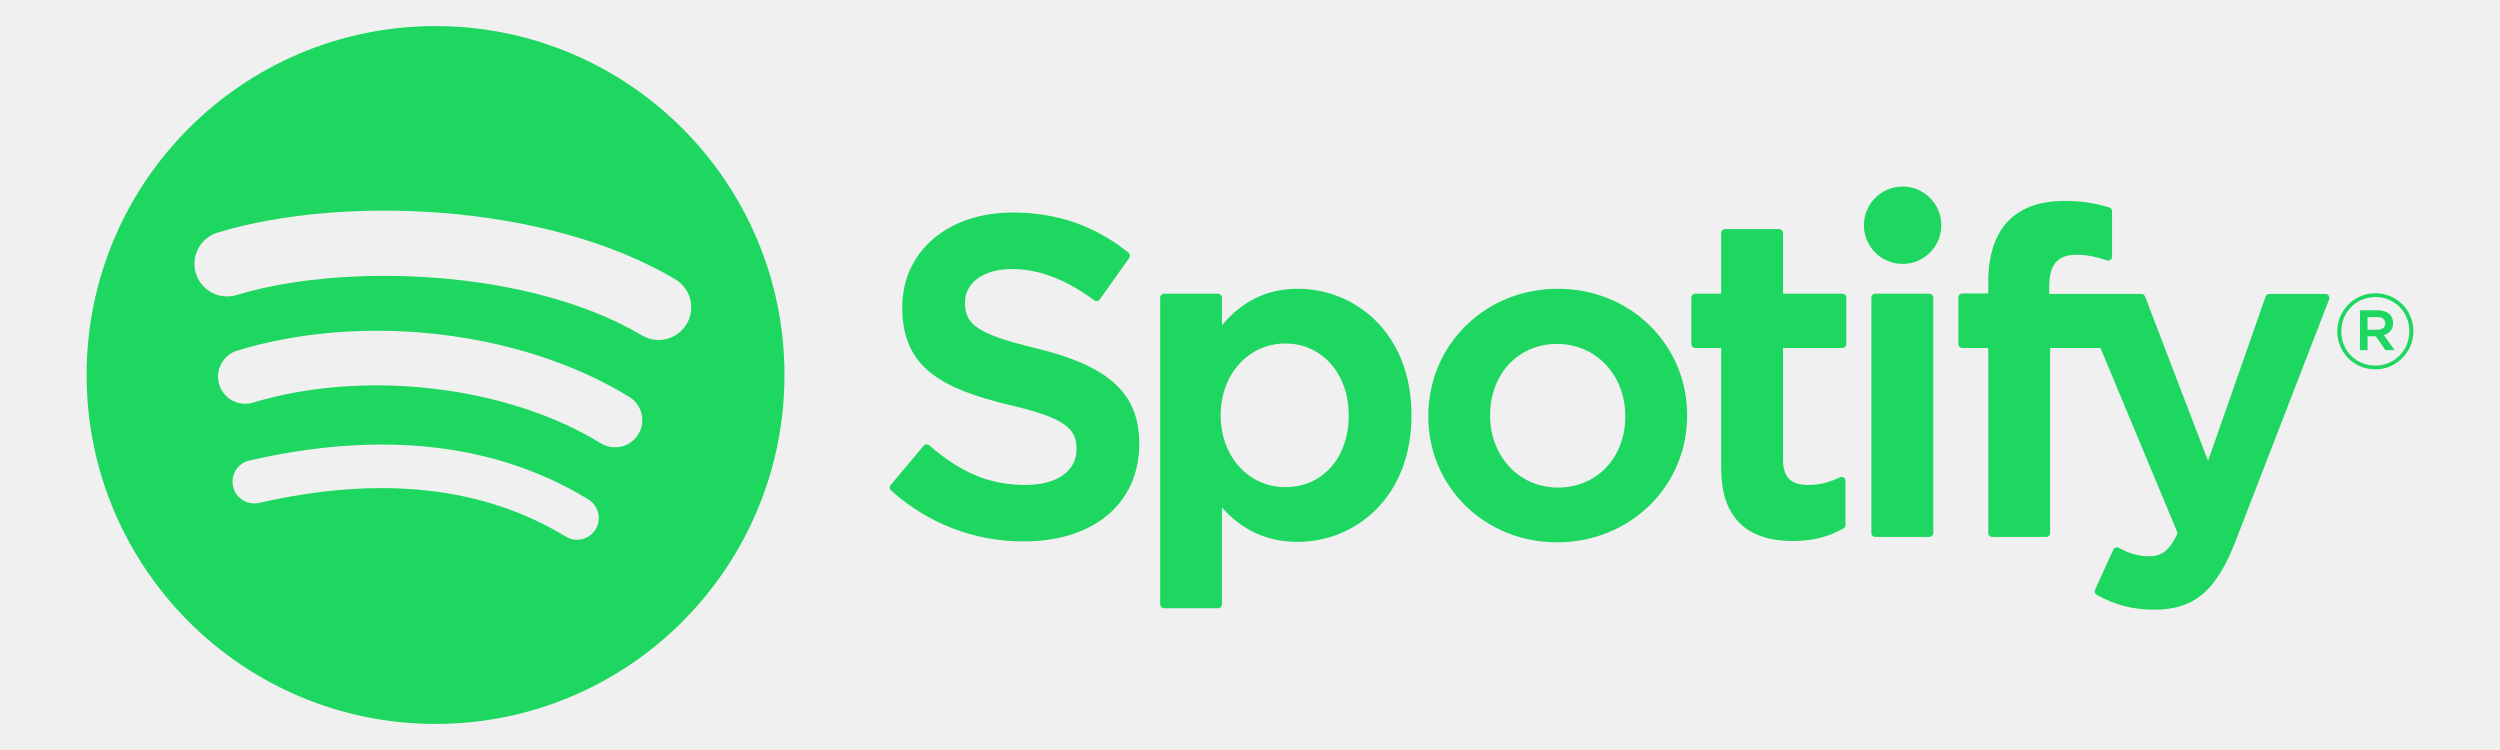
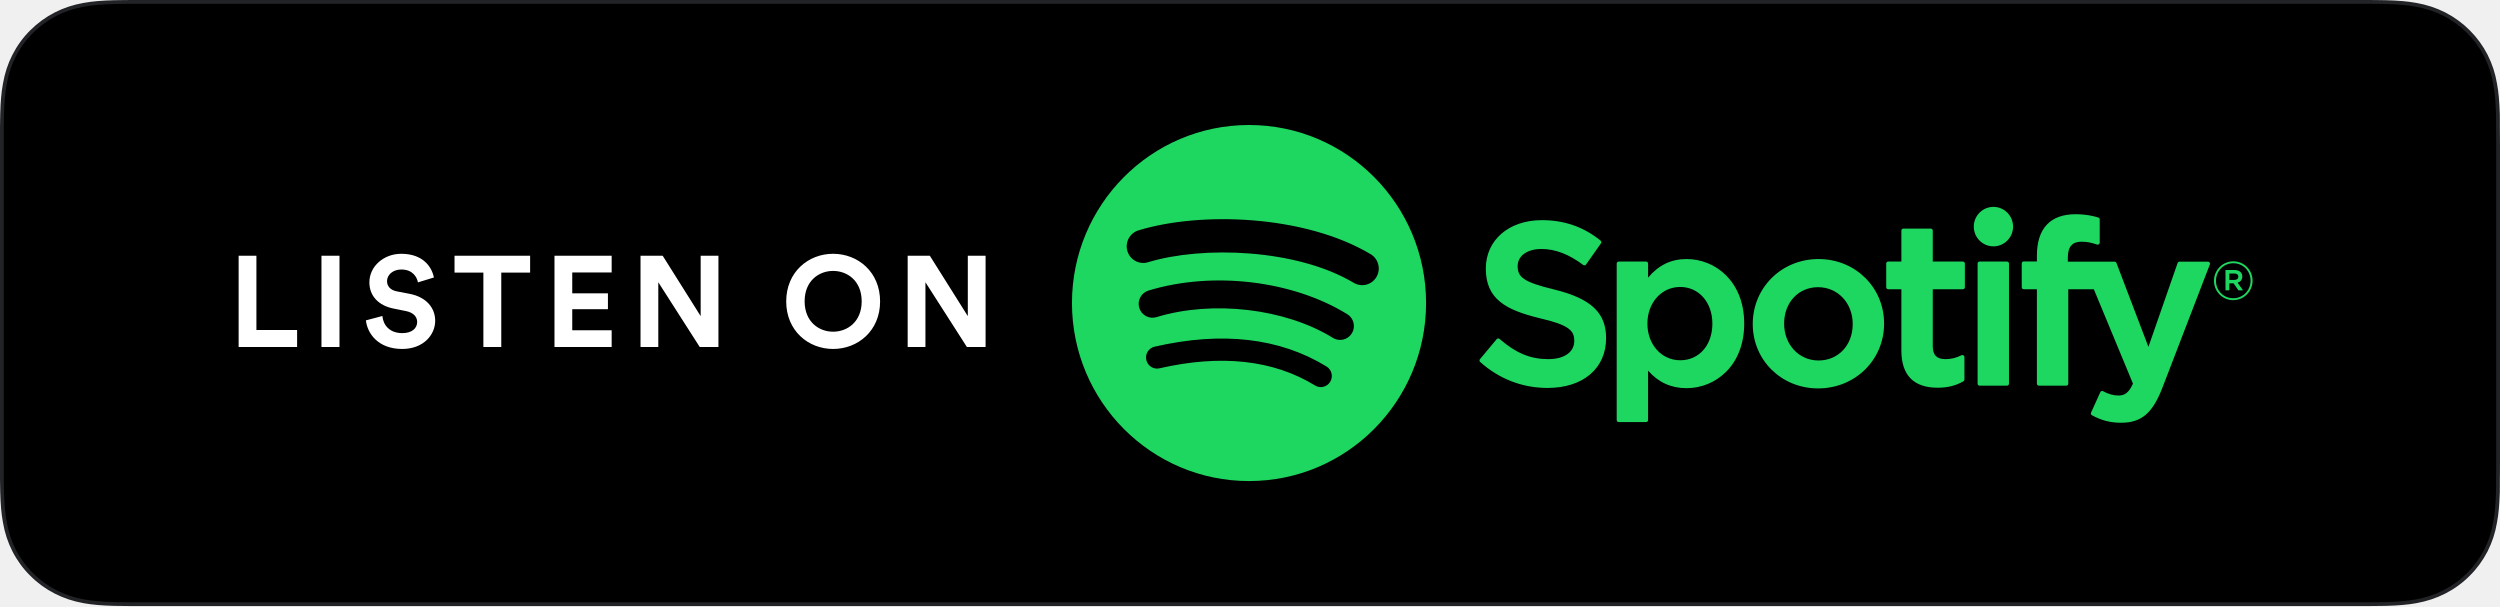
- <svg xmlns="http://www.w3.org/2000/svg" id="svg4" viewBox="0 0 600 180" version="1.1" width="600" height="180">
-   <defs id="defs8" />
-   <path id="path2" d="m 104.529,6.258 c -46.249,0 -83.743,37.493 -83.743,83.742 0,46.251 37.494,83.741 83.743,83.741 46.254,0 83.744,-37.49 83.744,-83.741 0,-46.246 -37.49,-83.738 -83.745,-83.738 z m 38.404,120.78 c -1.5,2.46 -4.72,3.24 -7.18,1.73 -19.662,-12.01 -44.414,-14.73 -73.564,-8.07 -2.809,0.64 -5.609,-1.12 -6.249,-3.93 -0.643,-2.81 1.11,-5.61 3.926,-6.25 31.9,-7.288 59.263,-4.15 81.337,9.34 2.46,1.51 3.24,4.72 1.73,7.18 z m 10.25,-22.802 c -1.89,3.072 -5.91,4.042 -8.98,2.152 -22.51,-13.836 -56.823,-17.843 -83.448,-9.761 -3.453,1.043 -7.1,-0.903 -8.148,-4.35 -1.04,-3.453 0.907,-7.093 4.354,-8.143 30.413,-9.228 68.222,-4.758 94.072,11.127 3.07,1.89 4.04,5.91 2.15,8.976 z m 0.88,-23.744 c -26.99,-16.031 -71.52,-17.505 -97.289,-9.684 -4.138,1.255 -8.514,-1.081 -9.768,-5.219 -1.254,-4.14 1.08,-8.513 5.221,-9.771 29.581,-8.98 78.756,-7.245 109.83,11.202 3.73,2.209 4.95,7.016 2.74,10.733 -2.2,3.722 -7.02,4.949 -10.73,2.739 z m 94.56,3.072 c -14.46,-3.448 -17.03,-5.868 -17.03,-10.953 0,-4.804 4.52,-8.037 11.25,-8.037 6.52,0 12.98,2.455 19.76,7.509 0.2,0.153 0.46,0.214 0.71,0.174 0.26,-0.038 0.48,-0.177 0.63,-0.386 l 7.06,-9.952 c 0.29,-0.41 0.21,-0.975 -0.18,-1.288 -8.07,-6.473 -17.15,-9.62 -27.77,-9.62 -15.61,0 -26.52,9.369 -26.52,22.774 0,14.375 9.41,19.465 25.67,23.394 13.83,3.187 16.17,5.857 16.17,10.629 0,5.29 -4.72,8.58 -12.32,8.58 -8.44,0 -15.33,-2.85 -23.03,-9.51 -0.19,-0.17 -0.45,-0.24 -0.69,-0.23 -0.26,0.02 -0.49,0.14 -0.65,0.33 l -7.92,9.42 c -0.33,0.4 -0.29,0.98 0.09,1.32 8.96,8 19.98,12.22 31.88,12.22 16.82,0 27.69,-9.19 27.69,-23.42 0.03,-12.007 -7.16,-18.657 -24.77,-22.941 z m 62.86,-14.26 c -7.29,0 -13.27,2.872 -18.21,8.757 v -6.624 c 0,-0.523 -0.42,-0.949 -0.94,-0.949 h -12.95 c -0.52,0 -0.94,0.426 -0.94,0.949 v 73.601 c 0,0.52 0.42,0.95 0.94,0.95 h 12.95 c 0.52,0 0.94,-0.43 0.94,-0.95 v -23.23 c 4.94,5.53 10.92,8.24 18.21,8.24 13.55,0 27.27,-10.43 27.27,-30.369 0.02,-19.943 -13.7,-30.376 -27.26,-30.376 z m 12.21,30.375 c 0,10.149 -6.25,17.239 -15.21,17.239 -8.85,0 -15.53,-7.41 -15.53,-17.239 0,-9.83 6.68,-17.238 15.53,-17.238 8.81,-0.001 15.21,7.247 15.21,17.237 z m 50.21,-30.375 c -17.45,0 -31.12,13.436 -31.12,30.592 0,16.972 13.58,30.262 30.91,30.262 17.51,0 31.22,-13.39 31.22,-30.479 0,-17.031 -13.62,-30.373 -31.01,-30.373 z m 0,47.714 c -9.28,0 -16.28,-7.46 -16.28,-17.344 0,-9.929 6.76,-17.134 16.07,-17.134 9.34,0 16.38,7.457 16.38,17.351 0,9.927 -6.8,17.127 -16.17,17.127 z m 68.27,-46.53 h -14.25 v -14.566 c 0,-0.522 -0.42,-0.948 -0.94,-0.948 h -12.95 c -0.52,0 -0.95,0.426 -0.95,0.948 v 14.566 h -6.22 c -0.52,0 -0.94,0.426 -0.94,0.949 v 11.127 c 0,0.522 0.42,0.949 0.94,0.949 h 6.22 v 28.795 c 0,11.63 5.79,17.53 17.22,17.53 4.64,0 8.49,-0.96 12.12,-3.02 0.3,-0.16 0.48,-0.48 0.48,-0.82 v -10.6 c 0,-0.32 -0.17,-0.63 -0.45,-0.8 -0.28,-0.18 -0.63,-0.19 -0.92,-0.04 -2.49,1.25 -4.9,1.83 -7.6,1.83 -4.15,0 -6.01,-1.89 -6.01,-6.11 v -26.76 h 14.25 c 0.52,0 0.94,-0.426 0.94,-0.949 v -11.126 c 0.02,-0.523 -0.4,-0.949 -0.93,-0.949 z m 49.64,0.057 v -1.789 c 0,-5.263 2.02,-7.61 6.54,-7.61 2.7,0 4.87,0.536 7.3,1.346 0.3,0.094 0.61,0.047 0.85,-0.132 0.25,-0.179 0.39,-0.466 0.39,-0.77 v -10.91 c 0,-0.417 -0.26,-0.786 -0.67,-0.909 -2.56,-0.763 -5.84,-1.546 -10.76,-1.546 -11.95,0 -18.28,6.734 -18.28,19.467 v 2.74 h -6.22 c -0.52,0 -0.95,0.426 -0.95,0.948 v 11.184 c 0,0.522 0.43,0.949 0.95,0.949 h 6.22 v 44.405 c 0,0.53 0.43,0.95 0.95,0.95 h 12.94 c 0.53,0 0.95,-0.42 0.95,-0.95 v -44.402 h 12.09 l 18.52,44.402 c -2.1,4.66 -4.17,5.59 -6.99,5.59 -2.28,0 -4.69,-0.68 -7.14,-2.03 -0.23,-0.12 -0.51,-0.14 -0.75,-0.07 -0.25,0.09 -0.46,0.27 -0.56,0.51 l -4.39,9.63 c -0.21,0.46 -0.03,0.99 0.41,1.23 4.58,2.48 8.71,3.54 13.82,3.54 9.56,0 14.85,-4.46 19.5,-16.44 l 22.46,-58.037 c 0.12,-0.292 0.08,-0.622 -0.1,-0.881 -0.17,-0.257 -0.46,-0.412 -0.77,-0.412 h -13.48 c -0.41,0 -0.77,0.257 -0.9,0.636 l -13.81,39.434 -15.12,-39.46 c -0.14,-0.367 -0.49,-0.61 -0.88,-0.61 h -22.12 z m -28.78,-0.057 h -12.95 c -0.52,0 -0.95,0.426 -0.95,0.949 v 56.481 c 0,0.53 0.43,0.95 0.95,0.95 h 12.95 c 0.52,0 0.95,-0.42 0.95,-0.95 v -56.477 c 0,-0.523 -0.42,-0.949 -0.95,-0.949 z m -6.4,-25.719 c -5.13,0 -9.29,4.152 -9.29,9.281 0,5.132 4.16,9.289 9.29,9.289 5.13,0 9.28,-4.157 9.28,-9.289 0,-5.128 -4.16,-9.281 -9.28,-9.281 z m 113.42,43.88 c -5.12,0 -9.11,-4.115 -9.11,-9.112 0,-4.997 4.04,-9.159 9.16,-9.159 5.12,0 9.11,4.114 9.11,9.107 0,4.997 -4.04,9.164 -9.16,9.164 z m 0.05,-17.365 c -4.67,0 -8.2,3.71 -8.2,8.253 0,4.541 3.51,8.201 8.15,8.201 4.67,0 8.2,-3.707 8.2,-8.253 0,-4.541 -3.51,-8.201 -8.15,-8.201 z m 2.02,9.138 2.58,3.608 h -2.18 l -2.32,-3.31 h -1.99 v 3.31 h -1.82 v -9.564 h 4.26 c 2.23,0 3.69,1.137 3.69,3.051 0.01,1.568 -0.9,2.526 -2.21,2.905 z m -1.54,-4.315 h -2.37 v 3.025 h 2.37 c 1.18,0 1.89,-0.579 1.89,-1.514 0,-0.984 -0.71,-1.511 -1.89,-1.511 z" fill="#1ed760" />
+ <svg xmlns="http://www.w3.org/2000/svg" width="660px" height="160px" viewBox="0 0 660 160" version="1.1">
+   <g id="spotify-podcast-badge-blk-grn-660x160" stroke="none" stroke-width="1" fill="none" fill-rule="evenodd">
+     <g id="Group-2">
+       <path d="M621.849,0.5 L38.172,0.5 C36.948,0.5 36.408,0.5 35.731,0.501 C35.032,0.503 34.4,0.505 33.792,0.508 C33.437,0.51 33.068,0.514 32.666,0.519 C32.184,0.525 31.825,0.531 30.916,0.545 C30.518,0.552 30.343,0.555 30.123,0.558 C26.994,0.636 24.526,0.837 22.174,1.258 C19.492,1.727 17.057,2.525 14.705,3.719 C12.356,4.921 10.209,6.483 8.349,8.344 C6.485,10.187 4.925,12.335 3.725,14.701 C2.536,17.024 1.743,19.461 1.27,22.176 C0.843,24.517 0.641,26.966 0.56,30.109 C0.544,30.649 0.533,31.203 0.524,31.942 C0.521,32.124 0.52,32.269 0.516,32.596 C0.509,33.19 0.505,33.455 0.5,33.777 C0.5,35.953 0.5,35.953 0.5,38.144 L0.5,121.859 C0.5,123.617 0.5,123.617 0.5,125.354 C0.5,125.794 0.5,125.794 0.5,126.227 C0.505,126.56 0.509,126.817 0.516,127.42 C0.52,127.741 0.521,127.883 0.524,128.062 C0.533,128.8 0.544,129.356 0.56,129.909 C0.641,133.05 0.843,135.499 1.27,137.844 C1.745,140.563 2.54,143.01 3.726,145.32 C4.929,147.683 6.492,149.828 8.352,151.652 C10.204,153.52 12.349,155.08 14.705,156.274 C17.025,157.462 19.45,158.258 22.176,158.75 C24.498,159.166 26.905,159.36 30.121,159.449 C31.409,159.478 32.613,159.492 33.792,159.492 C34.4,159.495 35.032,159.497 35.731,159.499 C36.408,159.5 36.948,159.5 38.172,159.5 L621.85,159.5 C622.931,159.5 623.415,159.5 624.019,159.499 C624.817,159.498 625.52,159.496 626.189,159.492 C627.371,159.492 628.614,159.477 629.866,159.449 C633.097,159.36 635.496,159.167 637.798,158.75 C640.523,158.258 642.954,157.464 645.3,156.273 C647.653,155.078 649.797,153.518 651.65,151.648 C653.492,149.834 655.057,147.691 656.285,145.321 C657.469,142.981 658.264,140.525 658.719,137.838 C659.143,135.559 659.335,133.268 659.453,129.916 C659.46,129.337 659.465,128.74 659.467,128.067 C659.468,127.56 659.469,127.156 659.469,126.224 C659.475,125.939 659.48,125.648 659.484,125.347 C659.497,124.384 659.5,123.615 659.5,121.859 L659.5,38.144 C659.5,35.957 659.495,34.991 659.469,33.777 C659.469,32.857 659.468,32.448 659.467,31.937 C659.465,31.263 659.46,30.668 659.453,30.111 C659.335,26.747 659.143,24.456 658.717,22.169 C658.266,19.499 657.473,17.052 656.287,14.702 C655.062,12.328 653.5,10.181 651.647,8.341 C649.792,6.485 647.645,4.921 645.302,3.72 C642.922,2.523 640.48,1.726 637.798,1.257 C635.468,0.836 633.009,0.636 629.872,0.558 C629.521,0.552 629.521,0.552 629.168,0.546 C628.634,0.538 628.349,0.533 628.027,0.528 C627.324,0.518 626.74,0.511 626.187,0.507 C625.525,0.504 624.828,0.502 624.037,0.501 C623.428,0.5 622.941,0.5 621.849,0.5 Z" id="Path" stroke="#222326" fill="#000000" />
+       <path d="M357.39,74.667 C359.462,75.907 362.148,75.218 363.38,73.129 C364.612,71.044 363.93,68.346 361.852,67.105 C344.507,56.752 317.061,55.779 300.55,60.818 C298.239,61.525 296.936,63.979 297.636,66.302 C298.336,68.625 300.779,69.936 303.088,69.231 C317.471,64.842 342.323,65.669 357.39,74.667 Z M356.897,87.993 C357.95,86.272 357.411,84.016 355.698,82.955 C341.271,74.04 320.167,71.531 303.19,76.711 C301.267,77.3 300.18,79.343 300.761,81.281 C301.346,83.215 303.381,84.308 305.309,83.722 C320.169,79.186 339.323,81.435 351.884,89.199 C353.597,90.258 355.84,89.717 356.897,87.993 Z M351.177,100.791 C352.017,99.41 351.585,97.606 350.211,96.762 C337.891,89.192 322.618,87.43 304.813,91.523 C303.242,91.883 302.263,93.454 302.622,95.031 C302.98,96.607 304.542,97.595 306.11,97.233 C322.38,93.496 336.195,95.02 347.172,101.765 C348.544,102.61 350.338,102.175 351.177,100.791 Z M329.742,33 C355.556,33 376.482,54.042 376.482,79.999 C376.482,105.959 355.556,127 329.742,127 C303.927,127 283,105.959 283,79.999 C283,54.042 303.927,33 329.742,33 Z M410.167,76.389 C419.999,78.793 424.009,82.526 424.009,89.274 C424.009,97.259 417.941,102.418 408.551,102.418 C401.914,102.418 395.764,100.046 390.762,95.557 C390.548,95.367 390.525,95.04 390.71,94.82 L395.129,89.533 C395.219,89.423 395.349,89.357 395.491,89.345 C395.626,89.337 395.772,89.38 395.879,89.472 C400.177,93.215 404.02,94.811 408.73,94.811 C412.971,94.811 415.607,92.965 415.607,89.997 C415.607,87.317 414.304,85.82 406.581,84.031 C397.508,81.826 392.257,78.969 392.257,70.901 C392.257,63.378 398.344,58.119 407.058,58.119 C412.984,58.119 418.054,59.886 422.557,63.519 C422.775,63.695 422.819,64.011 422.657,64.241 L418.717,69.827 C418.634,69.945 418.509,70.022 418.368,70.044 C418.227,70.066 418.083,70.032 417.969,69.946 C414.185,67.109 410.578,65.732 406.938,65.732 C403.184,65.732 400.659,67.546 400.659,70.242 C400.659,73.096 402.096,74.454 410.167,76.389 Z M452.069,85.433 C452.069,79.827 448.498,75.759 443.58,75.759 C438.638,75.759 434.911,79.916 434.911,85.433 C434.911,90.951 438.638,95.108 443.58,95.108 C448.578,95.108 452.069,91.132 452.069,85.433 Z M445.252,68.386 C452.815,68.386 460.47,74.241 460.47,85.433 C460.47,96.623 452.815,102.477 445.252,102.477 C441.184,102.477 437.845,100.96 435.091,97.853 L435.091,110.891 C435.091,111.185 434.855,111.424 434.563,111.424 L427.337,111.424 C427.045,111.424 426.809,111.185 426.809,110.891 L426.809,69.583 C426.809,69.289 427.045,69.05 427.337,69.05 L434.563,69.05 C434.855,69.05 435.091,69.289 435.091,69.583 L435.091,73.3 C437.844,69.998 441.182,68.386 445.252,68.386 Z M480.094,95.168 C485.324,95.168 489.119,91.127 489.119,85.555 C489.119,80.002 485.188,75.817 479.974,75.817 C474.778,75.817 471.008,79.861 471.008,85.433 C471.008,90.982 474.914,95.168 480.094,95.168 Z M480.094,68.386 C489.8,68.386 497.401,75.874 497.401,85.433 C497.401,95.025 489.748,102.541 479.974,102.541 C470.302,102.541 462.725,95.079 462.725,85.555 C462.725,75.927 470.355,68.386 480.094,68.386 Z M518.199,69.05 C518.491,69.05 518.726,69.289 518.726,69.583 L518.726,75.828 C518.726,76.121 518.491,76.36 518.199,76.36 L510.247,76.36 L510.247,91.38 C510.247,93.753 511.282,94.811 513.6,94.811 C515.104,94.811 516.45,94.486 517.842,93.781 C518.003,93.701 518.199,93.706 518.356,93.805 C518.512,93.902 518.608,94.075 518.608,94.258 L518.608,100.205 C518.608,100.395 518.505,100.573 518.34,100.666 C516.314,101.822 514.163,102.36 511.571,102.36 C505.196,102.36 501.964,99.049 501.964,92.519 L501.964,76.36 L498.49,76.36 C498.198,76.36 497.963,76.121 497.963,75.828 L497.963,69.583 C497.963,69.289 498.198,69.05 498.49,69.05 L501.964,69.05 L501.964,60.875 C501.964,60.582 502.202,60.343 502.494,60.343 L509.72,60.343 C510.012,60.343 510.247,60.582 510.247,60.875 L510.247,69.05 L518.199,69.05 Z M545.904,69.082 L558.248,69.082 C558.468,69.082 558.665,69.218 558.742,69.425 L567.183,91.573 L574.889,69.439 C574.963,69.226 575.165,69.082 575.39,69.082 L582.912,69.082 C583.088,69.082 583.248,69.169 583.347,69.313 C583.447,69.459 583.465,69.643 583.403,69.807 L570.866,102.382 C568.266,109.105 565.317,111.605 559.981,111.605 C557.129,111.605 554.82,111.011 552.263,109.618 C552.019,109.486 551.919,109.186 552.036,108.931 L554.485,103.528 C554.544,103.393 554.66,103.29 554.798,103.24 C554.937,103.197 555.09,103.209 555.219,103.28 C556.59,104.035 557.93,104.417 559.203,104.417 C560.778,104.417 561.932,103.896 563.105,101.278 L552.77,76.36 L546.023,76.36 L546.023,101.285 C546.023,101.578 545.785,101.817 545.494,101.817 L538.268,101.817 C537.976,101.817 537.741,101.578 537.741,101.285 L537.741,76.36 L534.269,76.36 C533.978,76.36 533.739,76.121 533.739,75.828 L533.739,69.551 C533.739,69.258 533.978,69.019 534.269,69.019 L537.741,69.019 L537.741,67.481 C537.741,60.335 541.268,56.555 547.943,56.555 C550.686,56.555 552.518,56.995 553.949,57.423 C554.173,57.492 554.323,57.7 554.323,57.933 L554.323,64.056 C554.323,64.227 554.244,64.388 554.105,64.488 C553.969,64.589 553.795,64.615 553.628,64.563 C552.273,64.108 551.063,63.807 549.556,63.807 C547.03,63.807 545.904,65.124 545.904,68.078 L545.904,69.082 Z M529.843,69.05 C530.134,69.05 530.372,69.289 530.372,69.583 L530.372,101.285 C530.372,101.578 530.134,101.817 529.843,101.817 L522.616,101.817 C522.324,101.817 522.087,101.578 522.087,101.285 L522.087,69.583 C522.087,69.289 522.324,69.05 522.616,69.05 L529.843,69.05 Z M526.266,54.616 C529.128,54.616 531.448,56.946 531.448,59.825 C531.448,62.705 529.128,65.038 526.266,65.038 C523.404,65.038 521.08,62.705 521.08,59.825 C521.08,56.946 523.404,54.616 526.266,54.616 Z M589.868,72.204 L588.544,72.204 L588.544,73.902 L589.868,73.902 C590.529,73.902 590.923,73.577 590.923,73.052 C590.923,72.5 590.529,72.204 589.868,72.204 Z M590.726,74.626 L592.165,76.651 L590.952,76.651 L589.657,74.793 L588.544,74.793 L588.544,76.651 L587.529,76.651 L587.529,71.283 L589.909,71.283 C591.149,71.283 591.965,71.921 591.965,72.995 C591.965,73.875 591.459,74.413 590.726,74.626 Z M589.599,69.497 C586.994,69.497 585.023,71.579 585.023,74.129 C585.023,76.677 586.98,78.732 589.572,78.732 C592.176,78.732 594.15,76.651 594.15,74.1 C594.15,71.551 592.191,69.497 589.599,69.497 Z M589.572,79.243 C586.712,79.243 584.487,76.933 584.487,74.129 C584.487,71.324 586.741,68.988 589.599,68.988 C592.458,68.988 594.684,71.297 594.684,74.1 C594.684,76.904 592.432,79.243 589.572,79.243 Z" id="Combined-Shape" fill="#1ED760" />
+       <path d="M78.436,91.616 L63,91.616 L63,67.51 L67.692,67.51 L67.692,87.128 L78.436,87.128 L78.436,91.616 Z M89.626,91.616 L84.866,91.616 L84.866,67.51 L89.626,67.51 L89.626,91.616 Z M114.551,73.256 L110.335,74.548 C110.097,73.222 109.009,71.148 105.949,71.148 C103.671,71.148 102.175,72.61 102.175,74.208 C102.175,75.534 103.025,76.588 104.793,76.928 L108.159,77.574 C112.545,78.424 114.891,81.28 114.891,84.68 C114.891,88.386 111.797,92.126 106.187,92.126 C99.795,92.126 96.973,88.012 96.599,84.578 L100.951,83.422 C101.155,85.802 102.821,87.944 106.221,87.944 C108.737,87.944 110.131,86.686 110.131,84.986 C110.131,83.592 109.077,82.504 107.207,82.13 L103.841,81.45 C99.999,80.668 97.517,78.186 97.517,74.548 C97.517,70.264 101.359,67 105.915,67 C111.763,67 114.007,70.536 114.551,73.256 Z M139.953,71.964 L132.337,71.964 L132.337,91.616 L127.611,91.616 L127.611,71.964 L119.995,71.964 L119.995,67.51 L139.953,67.51 L139.953,71.964 Z M161.479,91.616 L146.383,91.616 L146.383,67.51 L161.479,67.51 L161.479,71.93 L151.075,71.93 L151.075,77.438 L160.493,77.438 L160.493,81.62 L151.075,81.62 L151.075,87.196 L161.479,87.196 L161.479,91.616 Z M189.668,91.616 L184.738,91.616 L173.79,74.514 L173.79,91.616 L169.098,91.616 L169.098,67.51 L174.946,67.51 L184.976,83.456 L184.976,67.51 L189.668,67.51 L189.668,91.616 Z M212.422,79.546 C212.422,84.986 216.23,87.57 219.936,87.57 C223.676,87.57 227.484,84.986 227.484,79.546 C227.484,74.106 223.676,71.522 219.936,71.522 C216.23,71.522 212.422,74.106 212.422,79.546 Z M207.56,79.58 C207.56,71.794 213.408,67 219.936,67 C226.498,67 232.346,71.794 232.346,79.58 C232.346,87.332 226.498,92.126 219.936,92.126 C213.408,92.126 207.56,87.332 207.56,79.58 Z M260.195,91.616 L255.265,91.616 L244.317,74.514 L244.317,91.616 L239.625,91.616 L239.625,67.51 L245.473,67.51 L255.503,83.456 L255.503,67.51 L260.195,67.51 L260.195,91.616 Z" id="LISTEN-ON" fill="#FFFFFF" />
+     </g>
+   </g>
</svg>
